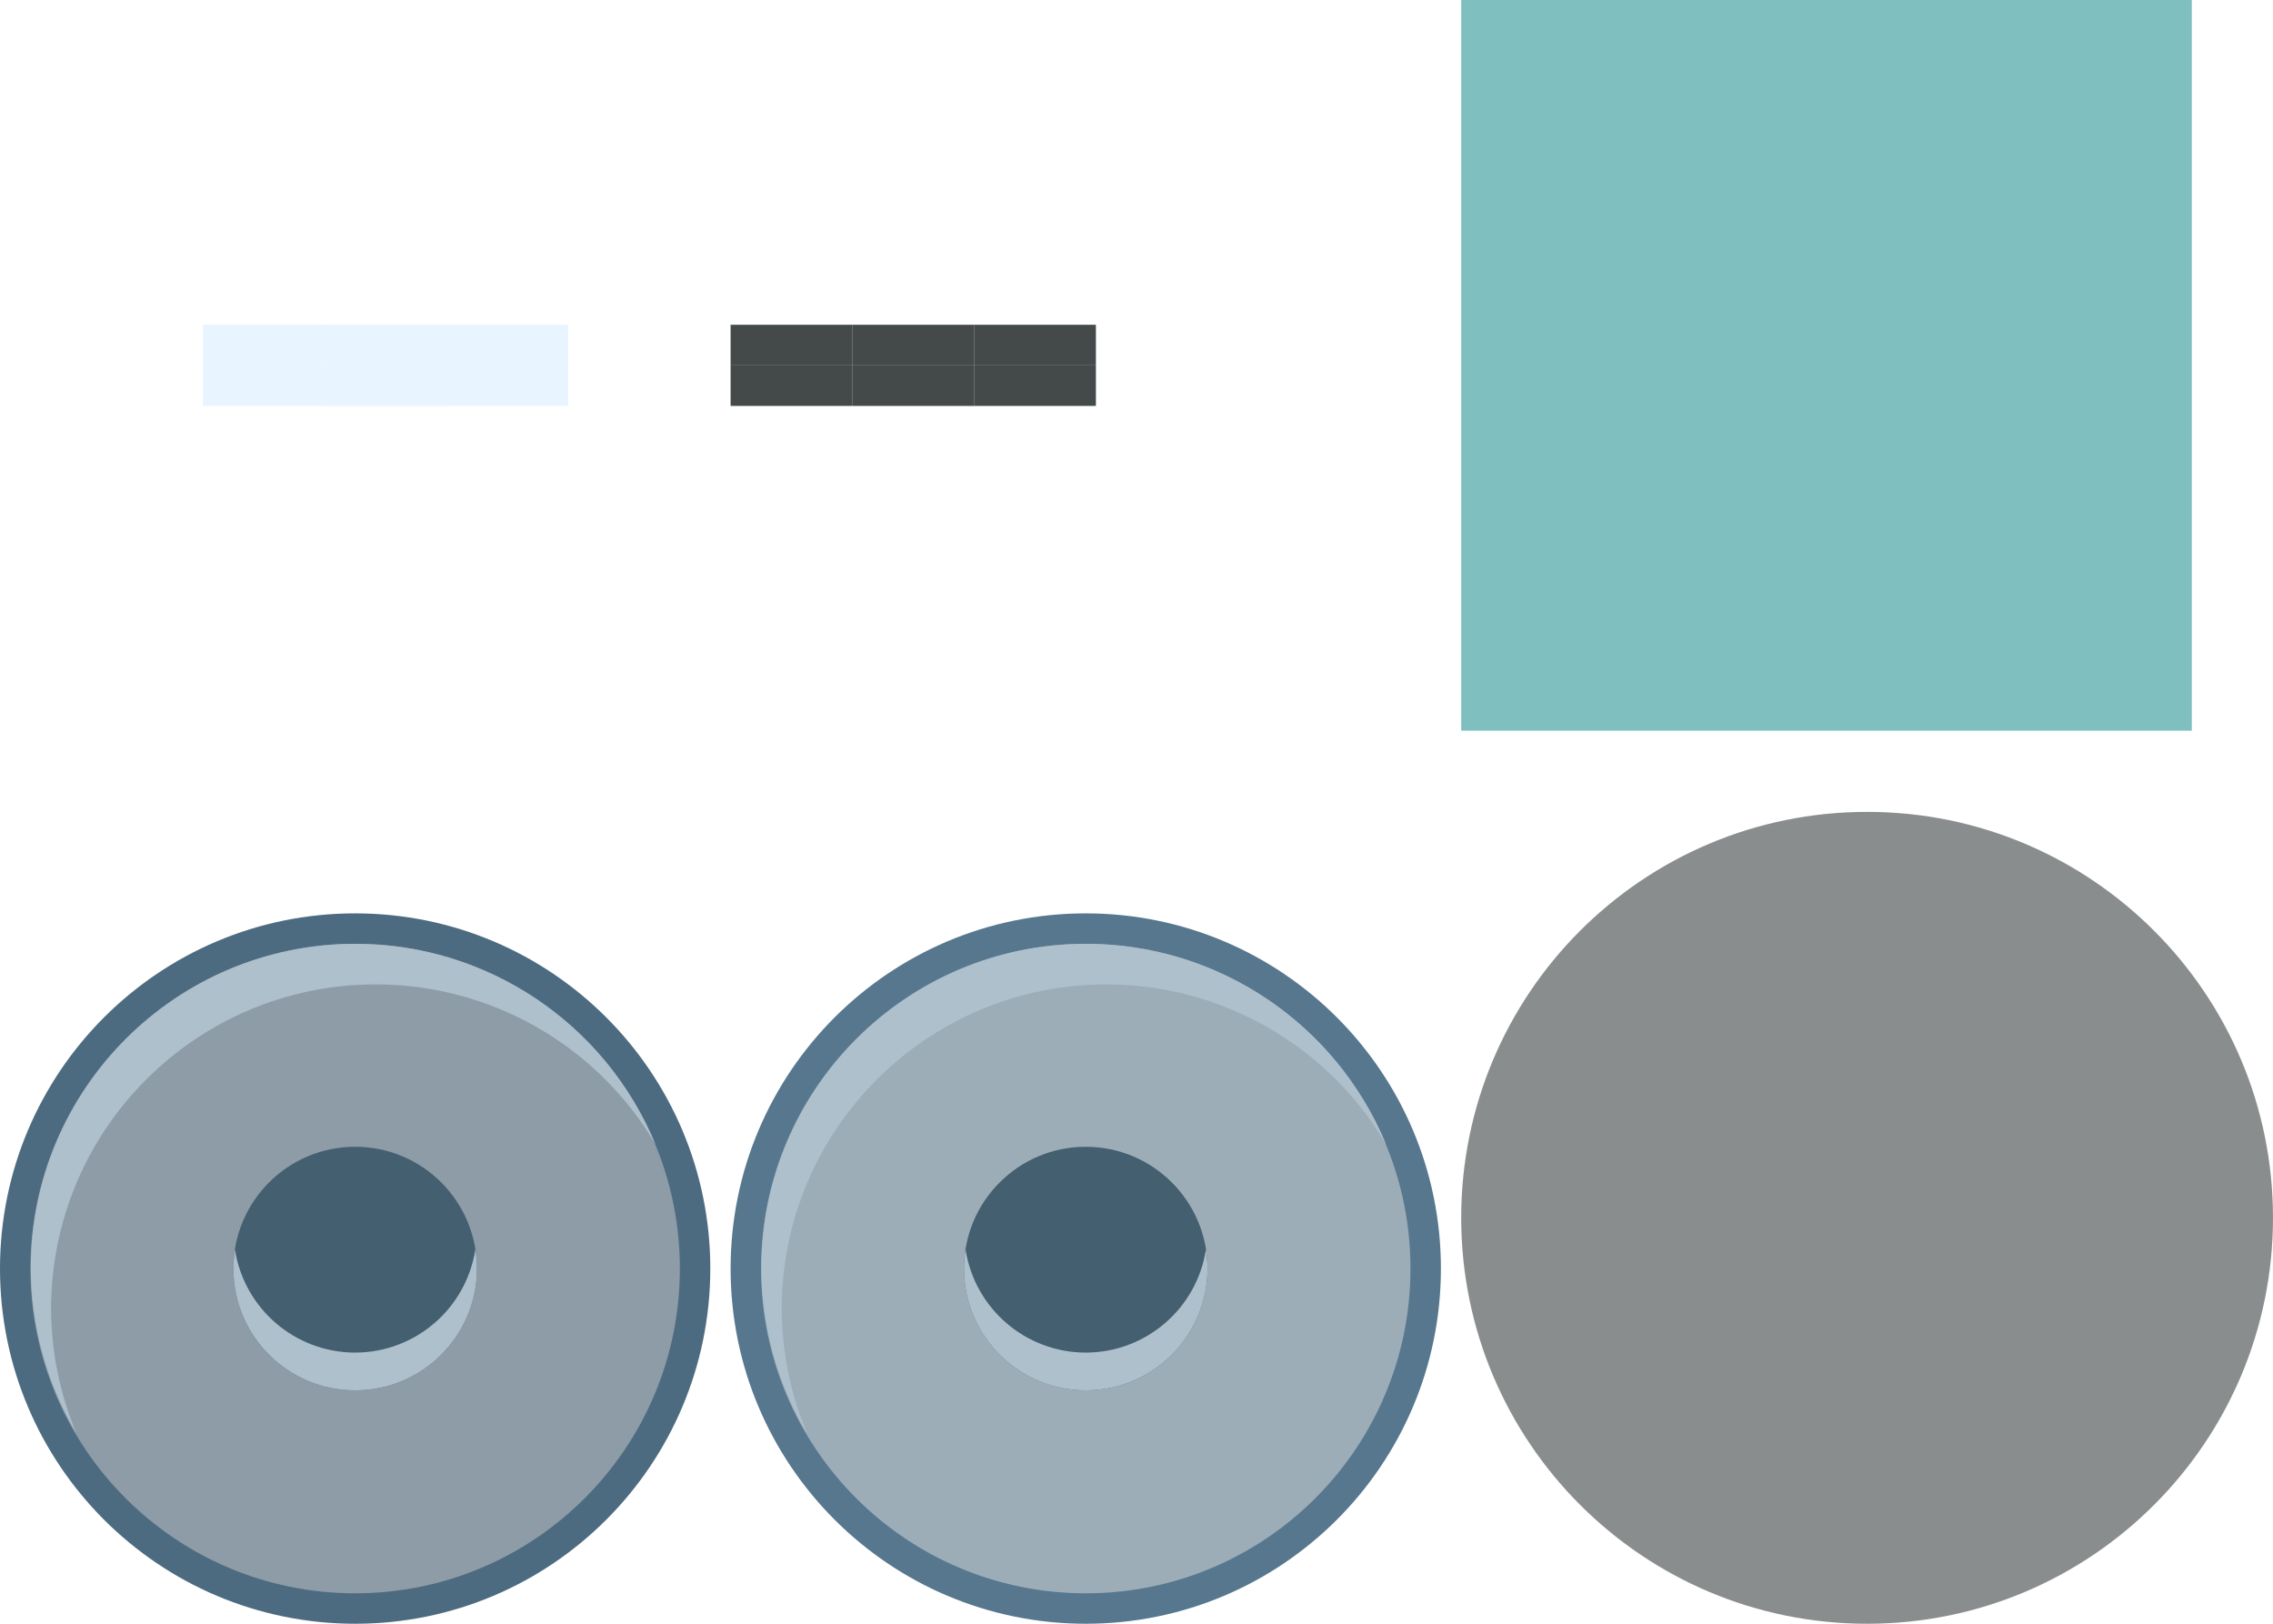
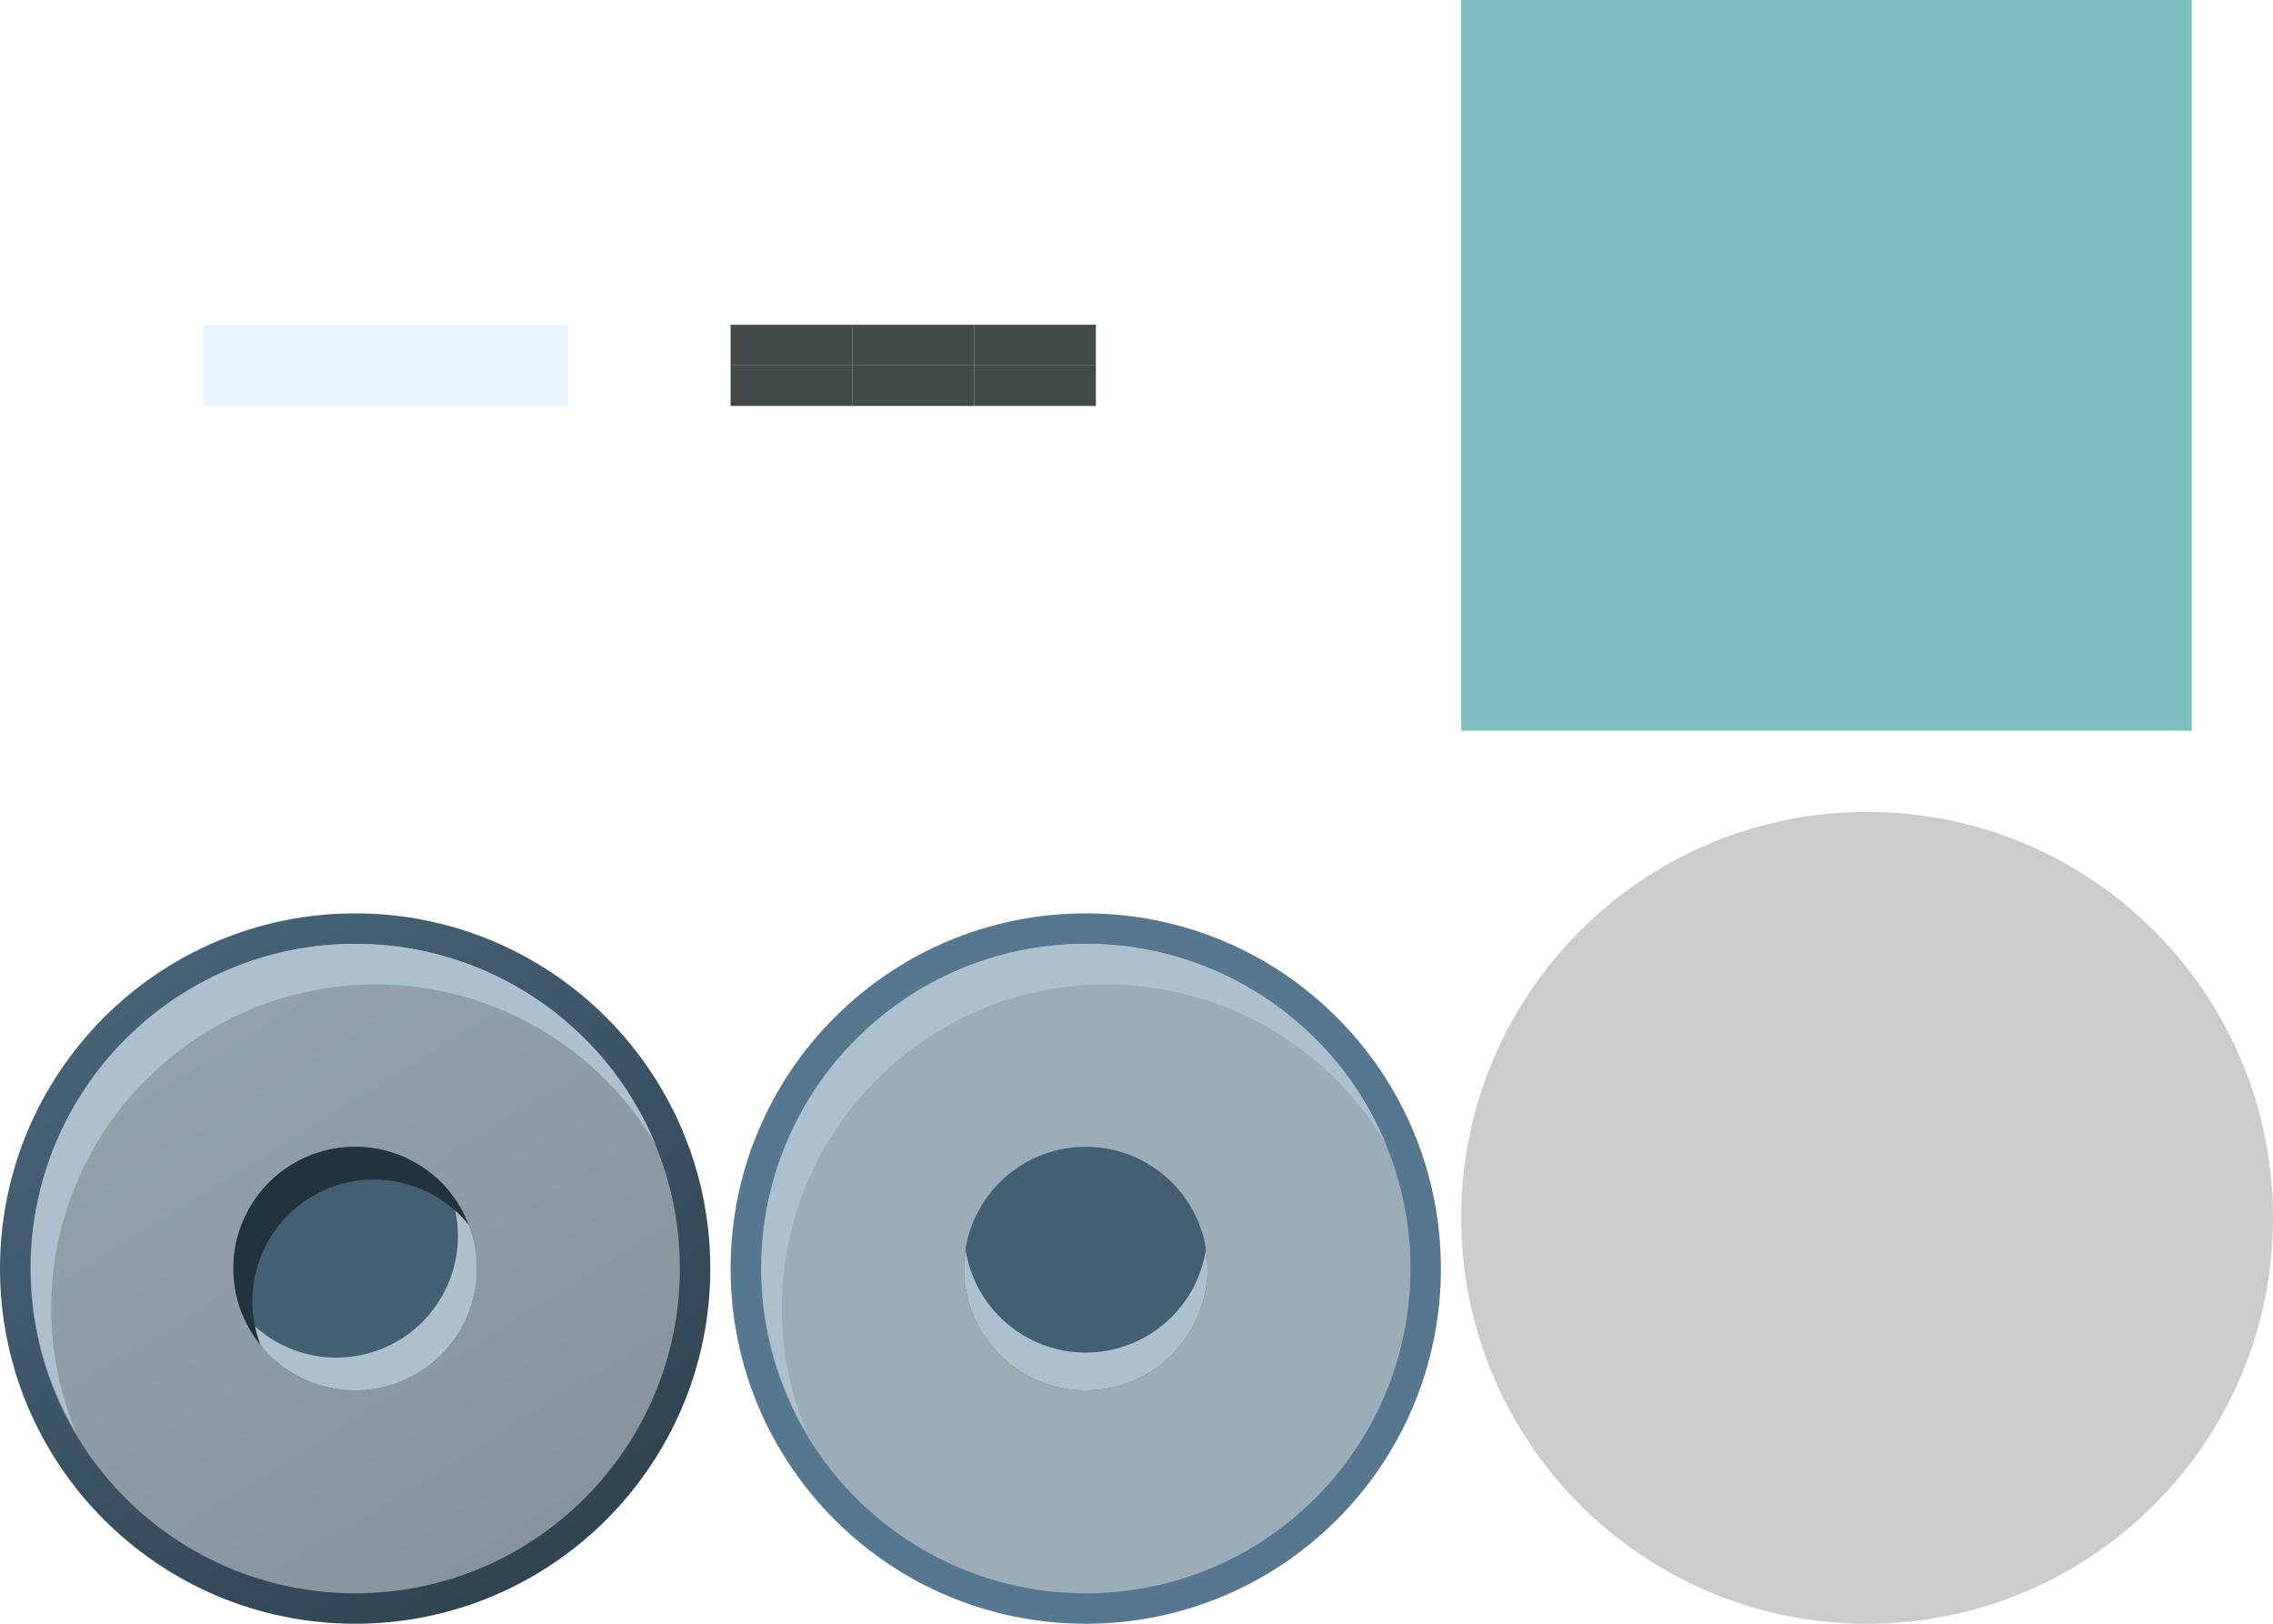
<svg xmlns="http://www.w3.org/2000/svg" xmlns:xlink="http://www.w3.org/1999/xlink" id="svg2755" version="1.1" viewBox="0 0 56 40" height="40" width="56">
-   <defs id="defs2749" />
+   <defs id="defs2749">
+     <linearGradient id="linearGradient3">
+       <stop style="stop-color:#93a3ad;stop-opacity:1;" offset="0" id="stop3" />
+       <stop style="stop-color:#87949e;stop-opacity:1;" offset="1" id="stop4" />
+     </linearGradient>
+     <linearGradient id="linearGradient1">
+       <stop style="stop-color:#466275;stop-opacity:1;" offset="0" id="stop1" />
+       <stop style="stop-color:#314452;stop-opacity:1;" offset="1" id="stop2" />
+     </linearGradient>
+     <linearGradient xlink:href="#linearGradient1" id="linearGradient2" x1="6.407" y1="109.771" x2="15.935" y2="123.943" gradientUnits="userSpaceOnUse" gradientTransform="translate(42.25,4.750002)" />
+     <linearGradient xlink:href="#linearGradient3" id="linearGradient4" x1="7.824" y1="109.24" x2="16.467" y2="123.146" gradientUnits="userSpaceOnUse" gradientTransform="translate(42.25,4.750002)" />
+   </defs>
  <g id="layer1" transform="translate(-44.67119,-90.44569)">
    <rect style="opacity:0.5;fill:#008080;fill-opacity:1;stroke:none;stroke-width:0.909;stroke-miterlimit:4;stroke-dasharray:none;stroke-opacity:0.628" id="hint-handle-size" width="18" height="18" x="80.671" y="90.446" />
    <path class="ColorScheme-Text" id="groove-center" d="m 65.671,102.446 v 3 h 3 v -3 z" style="opacity:1;fill:none;fill-opacity:1" />
    <path class="ColorScheme-Text" style="opacity:1;fill:none;fill-opacity:1" d="m 62.671,102.446 v 3 h 3 v -3 z" id="groove-left" />
    <path class="ColorScheme-Text" style="opacity:1;fill:none;fill-opacity:1" d="m 68.671,102.446 v 3 h 3 v -3 z" id="groove-right" />
    <path style="opacity:1;fill:none;fill-opacity:1" d="m 52.671,102.446 v 3 h 3 v -3 z" id="groove-highlight-center" class="ColorScheme-Text" />
    <path id="groove-highlight-left" d="m 49.671,102.446 v 3 h 3 v -3 z" style="opacity:1;fill:none;fill-opacity:1" class="ColorScheme-Text" />
    <path id="groove-highlight-right" d="m 55.671,102.446 v 3 h 3 v -3 z" style="opacity:1;fill:none;fill-opacity:1" class="ColorScheme-Text" />
    <g id="groove-highlight-top" transform="translate(-11,8.221964)" style="opacity:1">
      <rect style="opacity:0.8;fill:none;fill-opacity:1;stroke:none;stroke-width:1.5;stroke-linecap:round;stroke-linejoin:round;stroke-miterlimit:4;stroke-dasharray:none;stroke-opacity:0.259" id="rect1557" width="3" height="1" x="63.671" y="89.224" />
      <rect y="88.224" x="63.671" height="1" width="3" id="rect1559" style="opacity:1;fill:none;fill-opacity:0.883;stroke:none;stroke-width:1.5;stroke-linecap:round;stroke-linejoin:round;stroke-miterlimit:4;stroke-dasharray:none;stroke-opacity:0.259" />
      <rect style="opacity:0.6;fill:#d9edff;fill-opacity:1;stroke:none;stroke-width:1.5;stroke-linecap:round;stroke-linejoin:round;stroke-miterlimit:4;stroke-dasharray:none;stroke-opacity:0.259" id="rect1565" width="3" height="1" x="63.671" y="90.224" />
    </g>
    <g id="groove-highlight-bottom" transform="matrix(1,0,0,-1,-11,190.6694)" style="opacity:1">
      <rect y="89.224" x="63.671" height="1" width="3" id="rect1572" style="opacity:0.8;fill:none;fill-opacity:1;stroke:none;stroke-width:1.5;stroke-linecap:round;stroke-linejoin:round;stroke-miterlimit:4;stroke-dasharray:none;stroke-opacity:0.259" />
      <rect style="opacity:1;fill:none;fill-opacity:0.883;stroke:none;stroke-width:1.5;stroke-linecap:round;stroke-linejoin:round;stroke-miterlimit:4;stroke-dasharray:none;stroke-opacity:0.259" id="rect1574" width="3" height="1" x="63.671" y="88.224" />
      <rect style="opacity:0.6;fill:#d9edff;fill-opacity:1;stroke:none;stroke-width:1.5;stroke-linecap:round;stroke-linejoin:round;stroke-miterlimit:4;stroke-dasharray:none;stroke-opacity:0.259" id="rect1576" width="3" height="1" x="63.671" y="90.224" />
    </g>
    <g id="groove-top" transform="translate(-9.999998,7.221966)">
      <rect y="91.224" x="75.671" height="1" width="3" id="rect892" style="opacity:0.8;fill:#151c1c;fill-opacity:1;stroke:none;stroke-width:1.061;stroke-linecap:round;stroke-linejoin:round;stroke-miterlimit:4;stroke-dasharray:none;stroke-opacity:0.259" />
      <rect style="opacity:1;fill:none;fill-opacity:0.376;stroke:none;stroke-width:1.5;stroke-linecap:round;stroke-linejoin:round;stroke-miterlimit:4;stroke-dasharray:none;stroke-opacity:0.259" id="rect894" width="3" height="1" x="75.671" y="89.224" />
      <rect y="90.224" x="75.671" height="1" width="3" id="rect1564" style="opacity:1;fill:none;fill-opacity:1;stroke:none;stroke-width:1.5;stroke-linecap:round;stroke-linejoin:round;stroke-miterlimit:4;stroke-dasharray:none;stroke-opacity:0.259" />
    </g>
    <g id="groove-bottom" transform="translate(-9.999998,7.221966)">
      <rect transform="scale(1,-1)" style="opacity:0.8;fill:#151c1c;fill-opacity:1;stroke:none;stroke-width:1.061;stroke-linecap:round;stroke-linejoin:round;stroke-miterlimit:4;stroke-dasharray:none;stroke-opacity:0.259" id="rect900" width="3" height="1" x="75.671" y="-93.224" />
      <rect transform="scale(1,-1)" y="-95.224" x="75.671" height="1" width="3" id="rect902" style="opacity:1;fill:none;fill-opacity:0.643;stroke:none;stroke-width:1.5;stroke-linecap:round;stroke-linejoin:round;stroke-miterlimit:4;stroke-dasharray:none;stroke-opacity:0.259" />
      <rect style="opacity:1;fill:none;fill-opacity:1;stroke:none;stroke-width:1.5;stroke-linecap:round;stroke-linejoin:round;stroke-miterlimit:4;stroke-dasharray:none;stroke-opacity:0.259" id="rect1573" width="3" height="1" x="75.671" y="-94.224" transform="scale(1,-1)" />
    </g>
    <g id="horizontal-slider-shadow" transform="translate(-18,-1.999997)" style="stroke-width:1">
      <circle style="opacity:1;fill:none;fill-opacity:0.698;stroke:none;stroke-width:18.779;stroke-linecap:round;stroke-linejoin:bevel;stroke-miterlimit:4;stroke-dasharray:none;stroke-opacity:1" id="circle17841" cx="108.671" cy="122.446" r="10" />
-       <ellipse style="opacity:0.5;fill:#151c1c;fill-opacity:1;stroke:none;stroke-width:15.962;stroke-linecap:round;stroke-linejoin:bevel;stroke-miterlimit:4;stroke-dasharray:none;stroke-opacity:1" id="circle17835" cx="108.671" cy="122.446" rx="10" ry="10" />
+       <ellipse style="opacity:0.2;fill:#000000;fill-opacity:1;stroke:none;stroke-width:15.962;stroke-linecap:round;stroke-linejoin:bevel;stroke-miterlimit:4;stroke-dasharray:none;stroke-opacity:1" id="circle17835" cx="108.671" cy="122.446" rx="10" ry="10" />
    </g>
    <g id="groove-topright" transform="translate(-4.999998,1.999986)">
      <rect style="opacity:1;fill:none;fill-opacity:1;stroke:none;stroke-width:3;stroke-linecap:round;stroke-linejoin:round;paint-order:stroke fill markers" id="rect2" width="3" height="3" x="73.671" y="94.446" />
      <rect style="opacity:0.8;fill:#151c1c;fill-opacity:1;stroke:none;stroke-width:3;stroke-linecap:round;stroke-linejoin:round;paint-order:stroke fill markers" id="rect3" width="3" height="1" x="73.671" y="96.446" />
    </g>
    <use x="0" y="0" xlink:href="#groove-topright" id="groove-bottomright" transform="matrix(1,0,0,-1,0,198.8914)" />
    <use x="0" y="0" xlink:href="#groove-topright" id="groove-bottomleft" transform="matrix(1,0,0,-1,-6,198.8914)" />
    <use x="0" y="0" xlink:href="#groove-topright" id="groove-topleft" transform="translate(-6,1.0106952e-5)" />
    <g id="groove-highlight-topright" transform="translate(-3.999996,-6.000004)">
      <rect style="opacity:1;fill:none;fill-opacity:1;stroke:none;stroke-width:3;stroke-linecap:round;stroke-linejoin:round;paint-order:stroke fill markers" id="rect5" width="3" height="3" x="59.671" y="102.446" />
      <rect style="opacity:0.6;fill:#d9edff;fill-opacity:1;stroke:none;stroke-width:3;stroke-linecap:round;stroke-linejoin:round;paint-order:stroke fill markers" id="rect6" width="3" height="1" x="59.671" y="104.446" />
    </g>
    <use x="0" y="0" xlink:href="#groove-highlight-topright" id="groove-highlight-bottomright" transform="matrix(1,0,0,-1,-6.1081665e-6,198.8914)" />
    <use x="0" y="0" xlink:href="#groove-highlight-topright" id="groove-highlight-topleft" transform="translate(-6.000004)" />
    <use x="0" y="0" xlink:href="#groove-highlight-topright" id="groove-highlight-bottomleft" transform="matrix(1,0,0,-1,-6.000006,198.8914)" />
-     <g id="horizontal-slider-handle" transform="translate(42.25,4.750002)">
-       <circle style="fill:#8d9ca6;fill-opacity:1;stroke:#4d6b80;stroke-width:1.5;stroke-linecap:round;stroke-linejoin:round;stroke-dasharray:none;stroke-opacity:1;paint-order:stroke fill markers" id="path7" cx="11.171" cy="116.946" r="8" />
-       <path id="path8" style="fill:#aec0cc;fill-opacity:1;stroke:none;stroke-width:2;stroke-linecap:round;stroke-linejoin:round;stroke-dasharray:none;stroke-opacity:1;paint-order:stroke fill markers" d="m 11.18,108.946 a 8,8 0 0 0 -8,8 8,8 0 0 0 1.123,4.057 8,8 0 0 1 -0.623,-3.057 8,8 0 0 1 8,-8 8,8 0 0 1 6.889,3.936 8,8 0 0 0 -7.389,-4.936 z" />
-       <circle style="fill:#435f70;fill-opacity:1;stroke:none;stroke-width:1.5;stroke-linecap:round;stroke-linejoin:round;stroke-dasharray:none;stroke-opacity:1;paint-order:stroke fill markers" id="circle9" cx="11.171" cy="116.946" r="3" />
-       <path id="circle10" style="fill:#aec0cc;fill-opacity:1;stroke:none;stroke-width:1.5;stroke-linecap:round;stroke-linejoin:round;stroke-dasharray:none;stroke-opacity:1;paint-order:stroke fill markers" d="m 14.132,116.475 a 3,3 0 0 1 -2.961,2.541 3,3 0 0 1 -2.961,-2.537 3,3 0 0 0 -0.039,0.467 3,3 0 0 0 3,3 3,3 0 0 0 3,-3 3,3 0 0 0 -0.039,-0.471 z" />
-     </g>
    <g id="horizontal-slider-hover" transform="translate(60.25,4.750002)">
      <circle style="fill:#9dadb8;fill-opacity:1;stroke:#56778e;stroke-width:1.5;stroke-linecap:round;stroke-linejoin:round;stroke-dasharray:none;stroke-opacity:1;paint-order:stroke fill markers" id="circle11" cx="11.171" cy="116.946" r="8" />
      <path id="path11" style="fill:#aec0cc;fill-opacity:1;stroke:none;stroke-width:2;stroke-linecap:round;stroke-linejoin:round;stroke-dasharray:none;stroke-opacity:1;paint-order:stroke fill markers" d="m 11.18,108.946 a 8,8 0 0 0 -8,8 8,8 0 0 0 1.123,4.057 8,8 0 0 1 -0.623,-3.057 8,8 0 0 1 8,-8 8,8 0 0 1 6.889,3.936 8,8 0 0 0 -7.389,-4.936 z" />
      <circle style="fill:#435f70;fill-opacity:1;stroke:none;stroke-width:1.5;stroke-linecap:round;stroke-linejoin:round;stroke-dasharray:none;stroke-opacity:1;paint-order:stroke fill markers" id="circle12" cx="11.171" cy="116.946" r="3" />
      <path id="path12" style="fill:#aec0cc;fill-opacity:1;stroke:none;stroke-width:1.5;stroke-linecap:round;stroke-linejoin:round;stroke-dasharray:none;stroke-opacity:1;paint-order:stroke fill markers" d="m 14.132,116.475 a 3,3 0 0 1 -2.961,2.541 3,3 0 0 1 -2.961,-2.537 3,3 0 0 0 -0.039,0.467 3,3 0 0 0 3,3 3,3 0 0 0 3,-3 3,3 0 0 0 -0.039,-0.471 z" />
    </g>
+     <g id="horizontal-slider-handle">
+       <circle style="fill:url(#linearGradient4);stroke:url(#linearGradient2);stroke-width:1.5;stroke-linecap:round;stroke-linejoin:round;stroke-dasharray:none;stroke-opacity:1;paint-order:stroke fill markers" id="path7" cx="53.421" cy="121.696" r="8" />
+       <path id="path8" style="fill:#aec0cc;fill-opacity:1;stroke:none;stroke-width:2;stroke-linecap:round;stroke-linejoin:round;stroke-dasharray:none;stroke-opacity:1;paint-order:stroke fill markers" d="m 53.43,113.696 a 8,8 0 0 0 -8,8 8,8 0 0 0 1.123,4.057 8,8 0 0 1 -0.623,-3.057 8,8 0 0 1 8,-8 8,8 0 0 1 6.889,3.936 8,8 0 0 0 -7.389,-4.936 z" />
+       <circle style="fill:#435f70;fill-opacity:1;stroke:none;stroke-width:1.5;stroke-linecap:round;stroke-linejoin:round;stroke-dasharray:none;stroke-opacity:1;paint-order:stroke fill markers" id="circle9" cx="53.421" cy="121.696" r="3" />
+       <path id="circle10" style="fill:#aec0cc;fill-opacity:1;stroke:none;stroke-width:1.5;stroke-linecap:round;stroke-linejoin:round;stroke-dasharray:none;stroke-opacity:1;paint-order:stroke fill markers" d="m 55.75,119.808 a 3,3 0 0 1 -1.294,3.681 3,3 0 0 1 -3.833,-0.717 3,3 0 0 0 0.2,0.424 3,3 0 0 0 4.098,1.098 3,3 0 0 0 1.098,-4.098 3,3 0 0 0 -0.269,-0.388 z" />
+       <path id="path4" style="fill:#23333b;fill-opacity:1;stroke:none;stroke-width:1.5;stroke-linecap:round;stroke-linejoin:round;stroke-dasharray:none;stroke-opacity:1;paint-order:stroke fill markers" d="m 51.092,123.584 a 3,3 0 0 1 1.294,-3.681 3,3 0 0 1 3.833,0.717 3,3 0 0 0 -0.2,-0.424 3,3 0 0 0 -4.098,-1.098 3,3 0 0 0 -1.098,4.098 3,3 0 0 0 0.269,0.388 z" />
+     </g>
  </g>
</svg>
